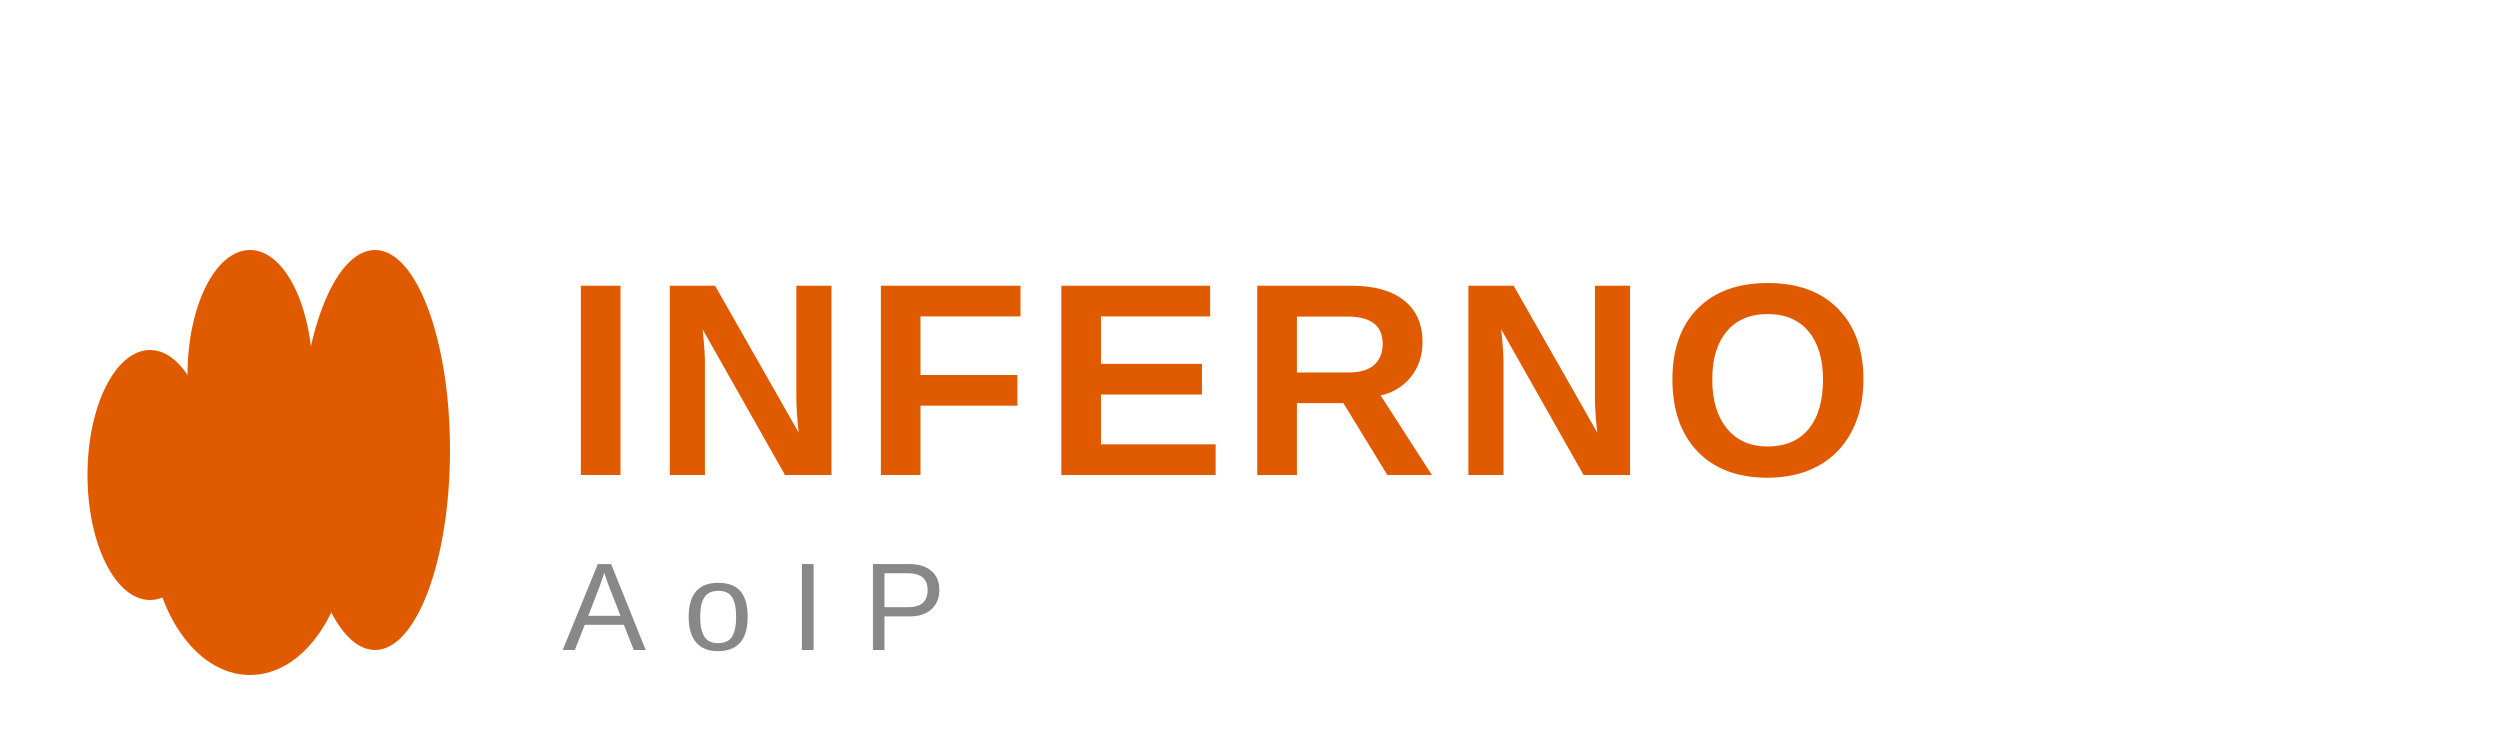
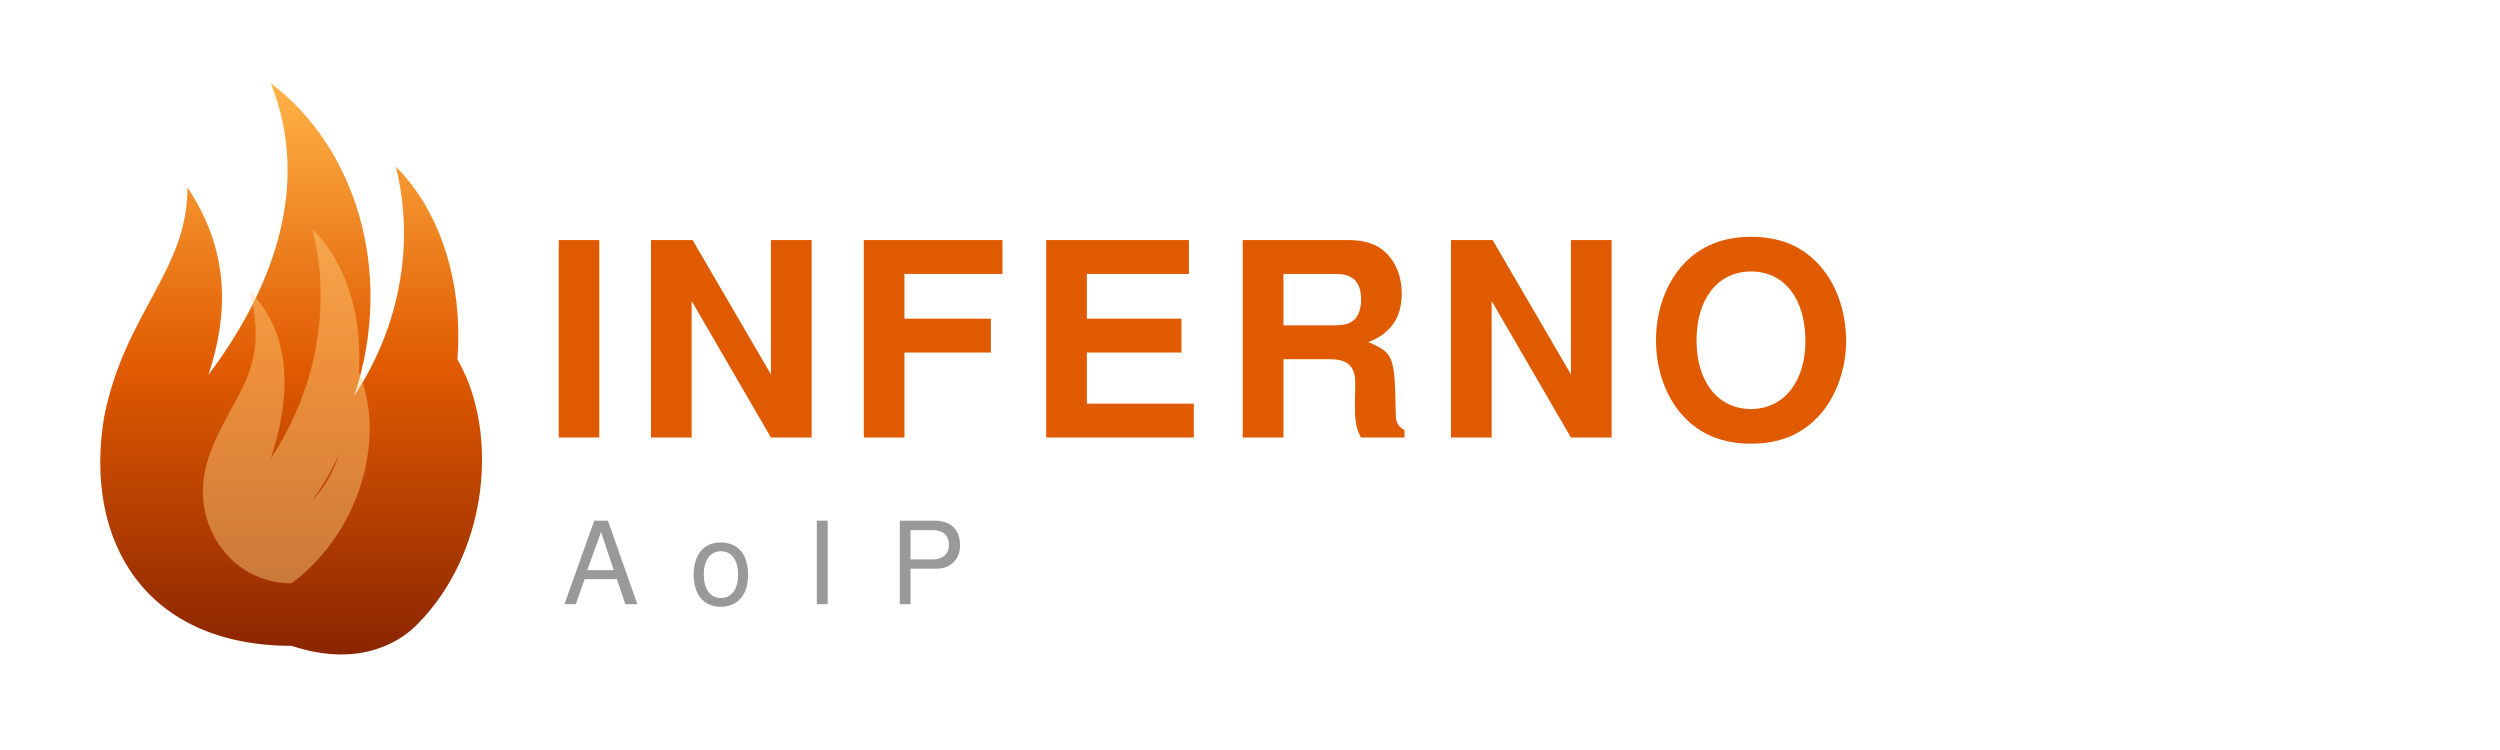
- <svg xmlns="http://www.w3.org/2000/svg" viewBox="0 0 200 60" width="200" height="60">
-   <g fill="#E05A00">
-     <ellipse cx="20" cy="42" rx="8" ry="12" />
-     <ellipse cx="30" cy="36" rx="6" ry="16" />
-     <ellipse cx="20" cy="30" rx="5" ry="10" />
-     <ellipse cx="12" cy="38" rx="5" ry="10" />
-   </g>
-   <text x="45" y="38" font-family="'Liberation Sans', Arial, sans-serif" font-size="22" font-weight="bold" fill="#E05A00" letter-spacing="1">INFERNO</text>
-   <text x="45" y="52" font-family="'Liberation Sans', Arial, sans-serif" font-size="10" fill="#888888" letter-spacing="3">AoIP</text>
+ <svg xmlns="http://www.w3.org/2000/svg" viewBox="0 0 240 72">
+   <defs>
+     <linearGradient id="flame" x1="0" y1="0" x2="0" y2="1">
+       <stop offset="0%" stop-color="#FFB347" />
+       <stop offset="50%" stop-color="#E05A00" />
+       <stop offset="100%" stop-color="#8B2500" />
+     </linearGradient>
+   </defs>
+   <path d="M28,62 C14,62 8,52 10,40 C12,30 18,26 18,18             C22,24 22,30 20,36 C26,28 30,18 26,8             C34,14 38,26 34,38 C38,32 40,24 38,16             C46,24 46,40 38,50 C42,44 44,38 42,32             C48,38 48,52 40,60 C38,62 34,64 28,62 Z" fill="url(#flame)" />
+   <path d="M28,56 C22,56 18,50 20,44 C22,38 26,36 24,28             C28,32 28,38 26,44 C30,38 32,30 30,22             C36,28 36,40 30,48 C34,44 34,36 32,32             C38,38 36,50 28,56 Z" fill="#FFD080" opacity="0.45" />
+   <text x="52" y="42" font-family="'Helvetica Neue', Helvetica, Arial, sans-serif" font-size="26" font-weight="700" fill="#E05A00" letter-spacing="1.5">INFERNO</text>
+   <text x="54" y="58" font-family="'Helvetica Neue', Helvetica, Arial, sans-serif" font-size="11" font-weight="400" fill="#999999" letter-spacing="5">AoIP</text>
</svg>
